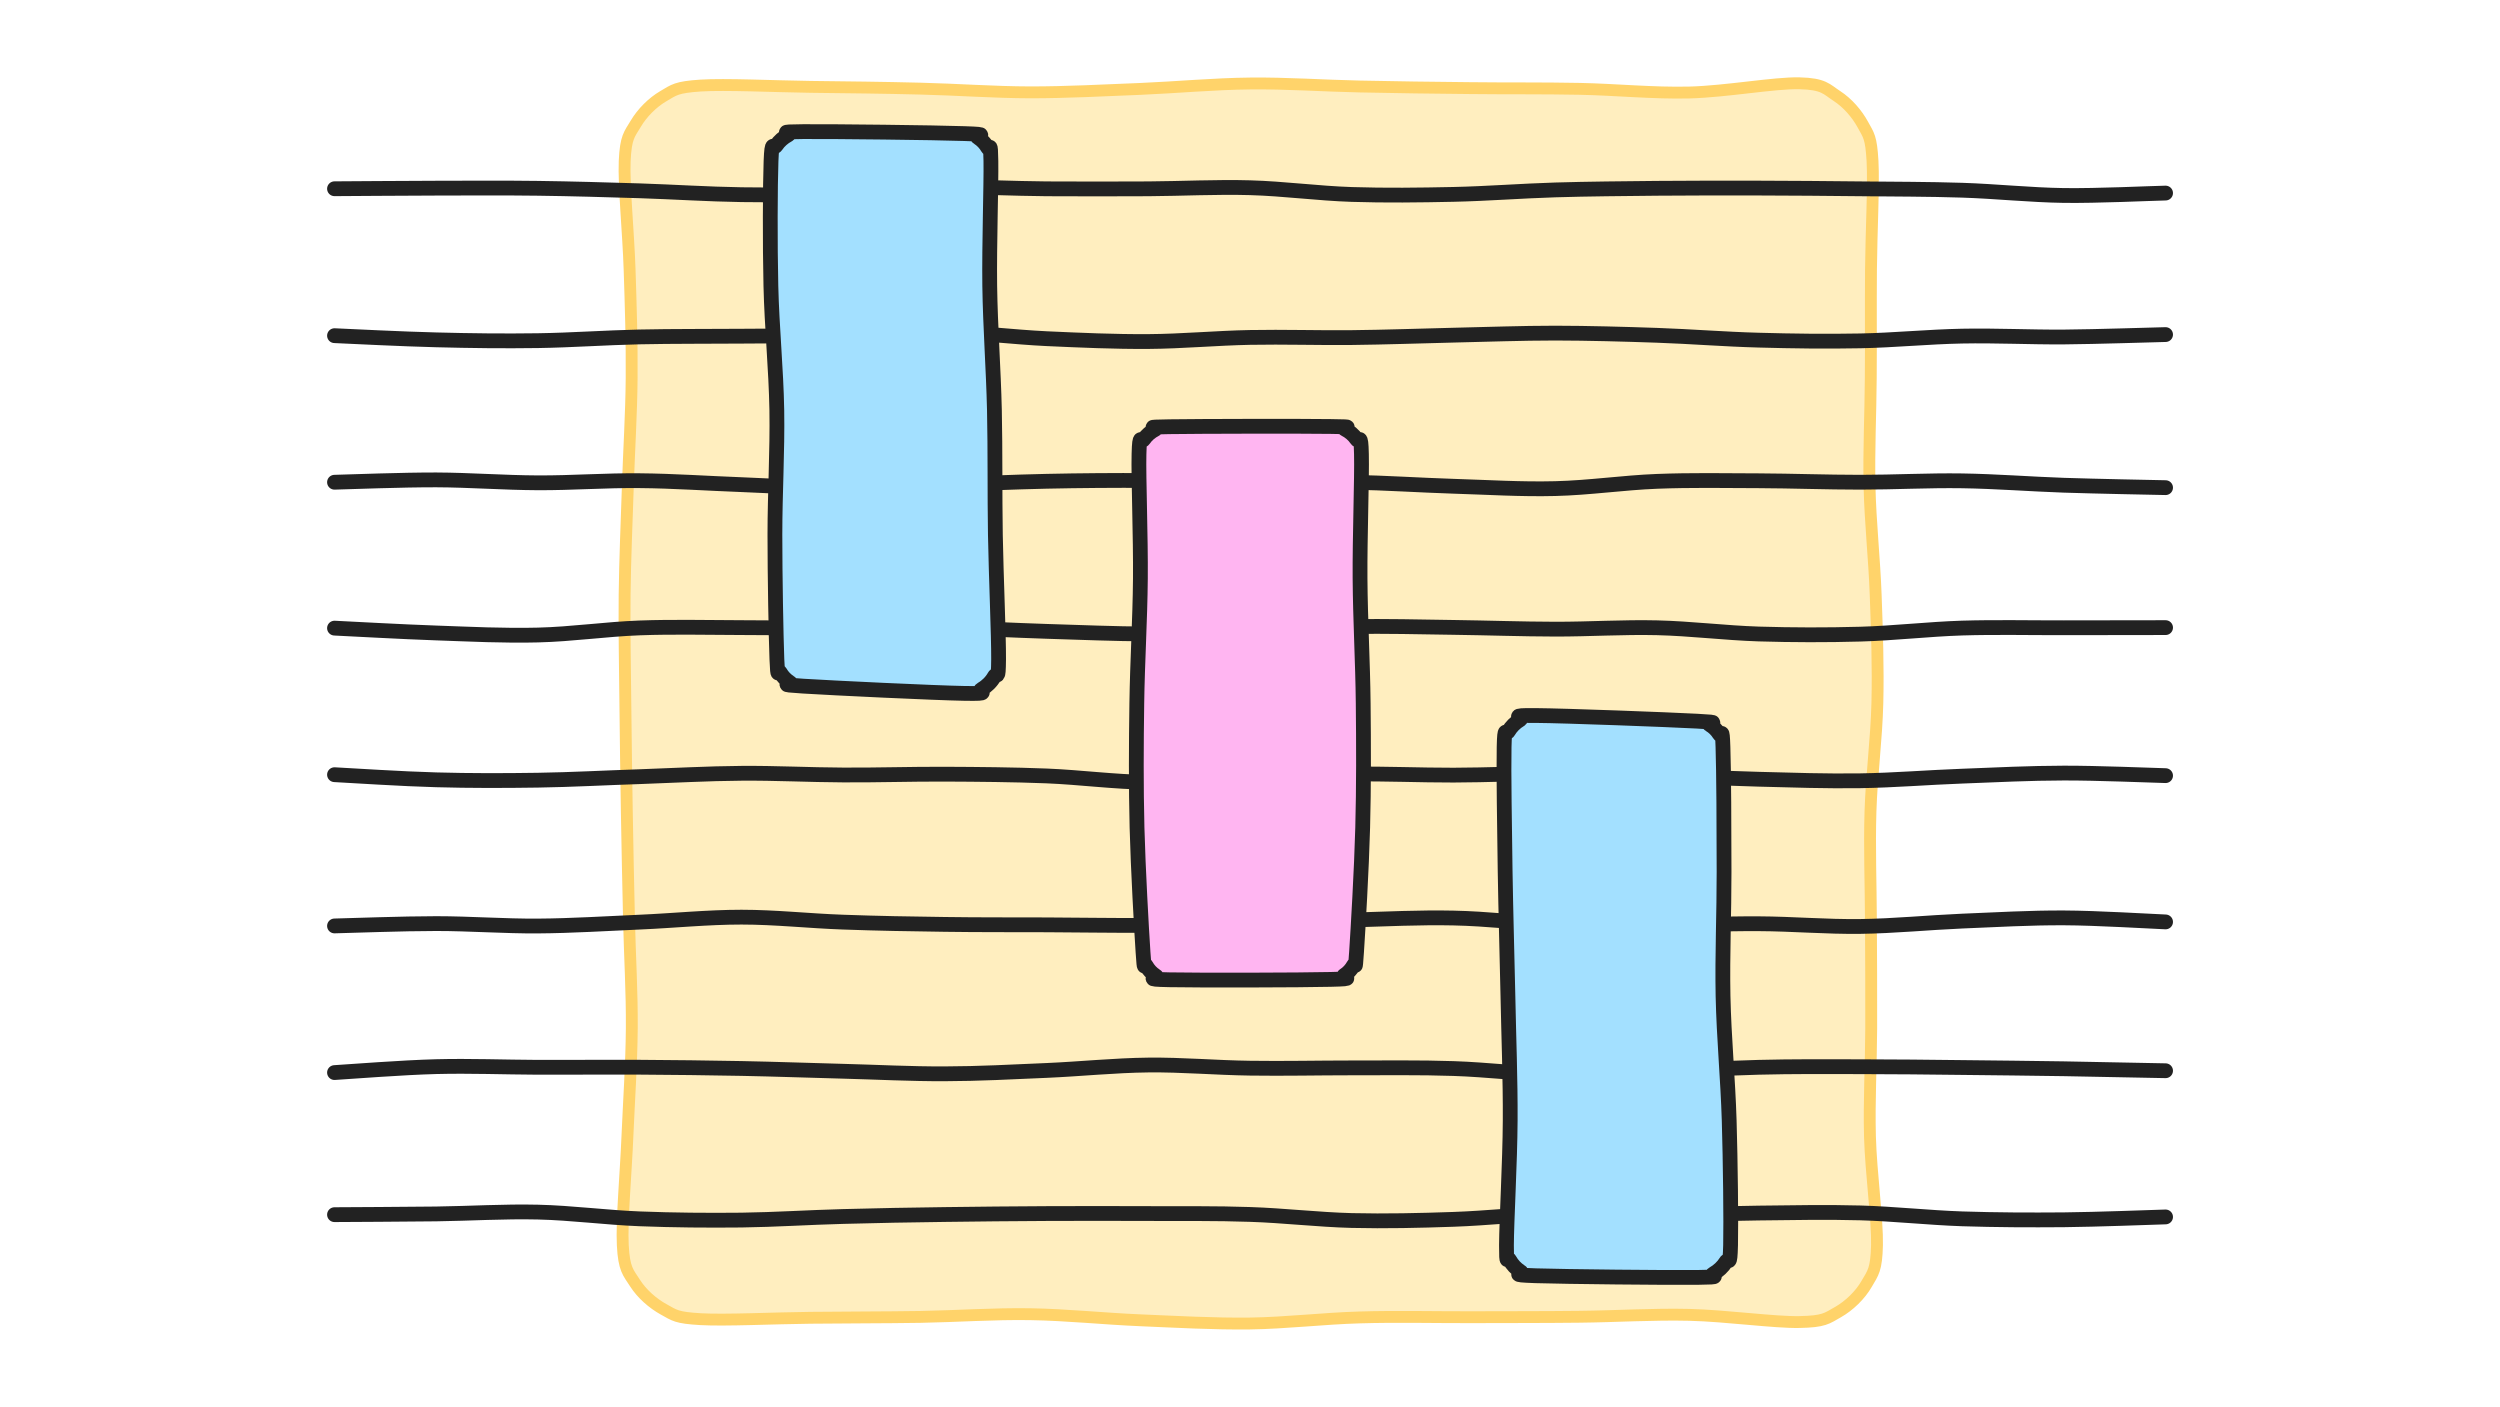
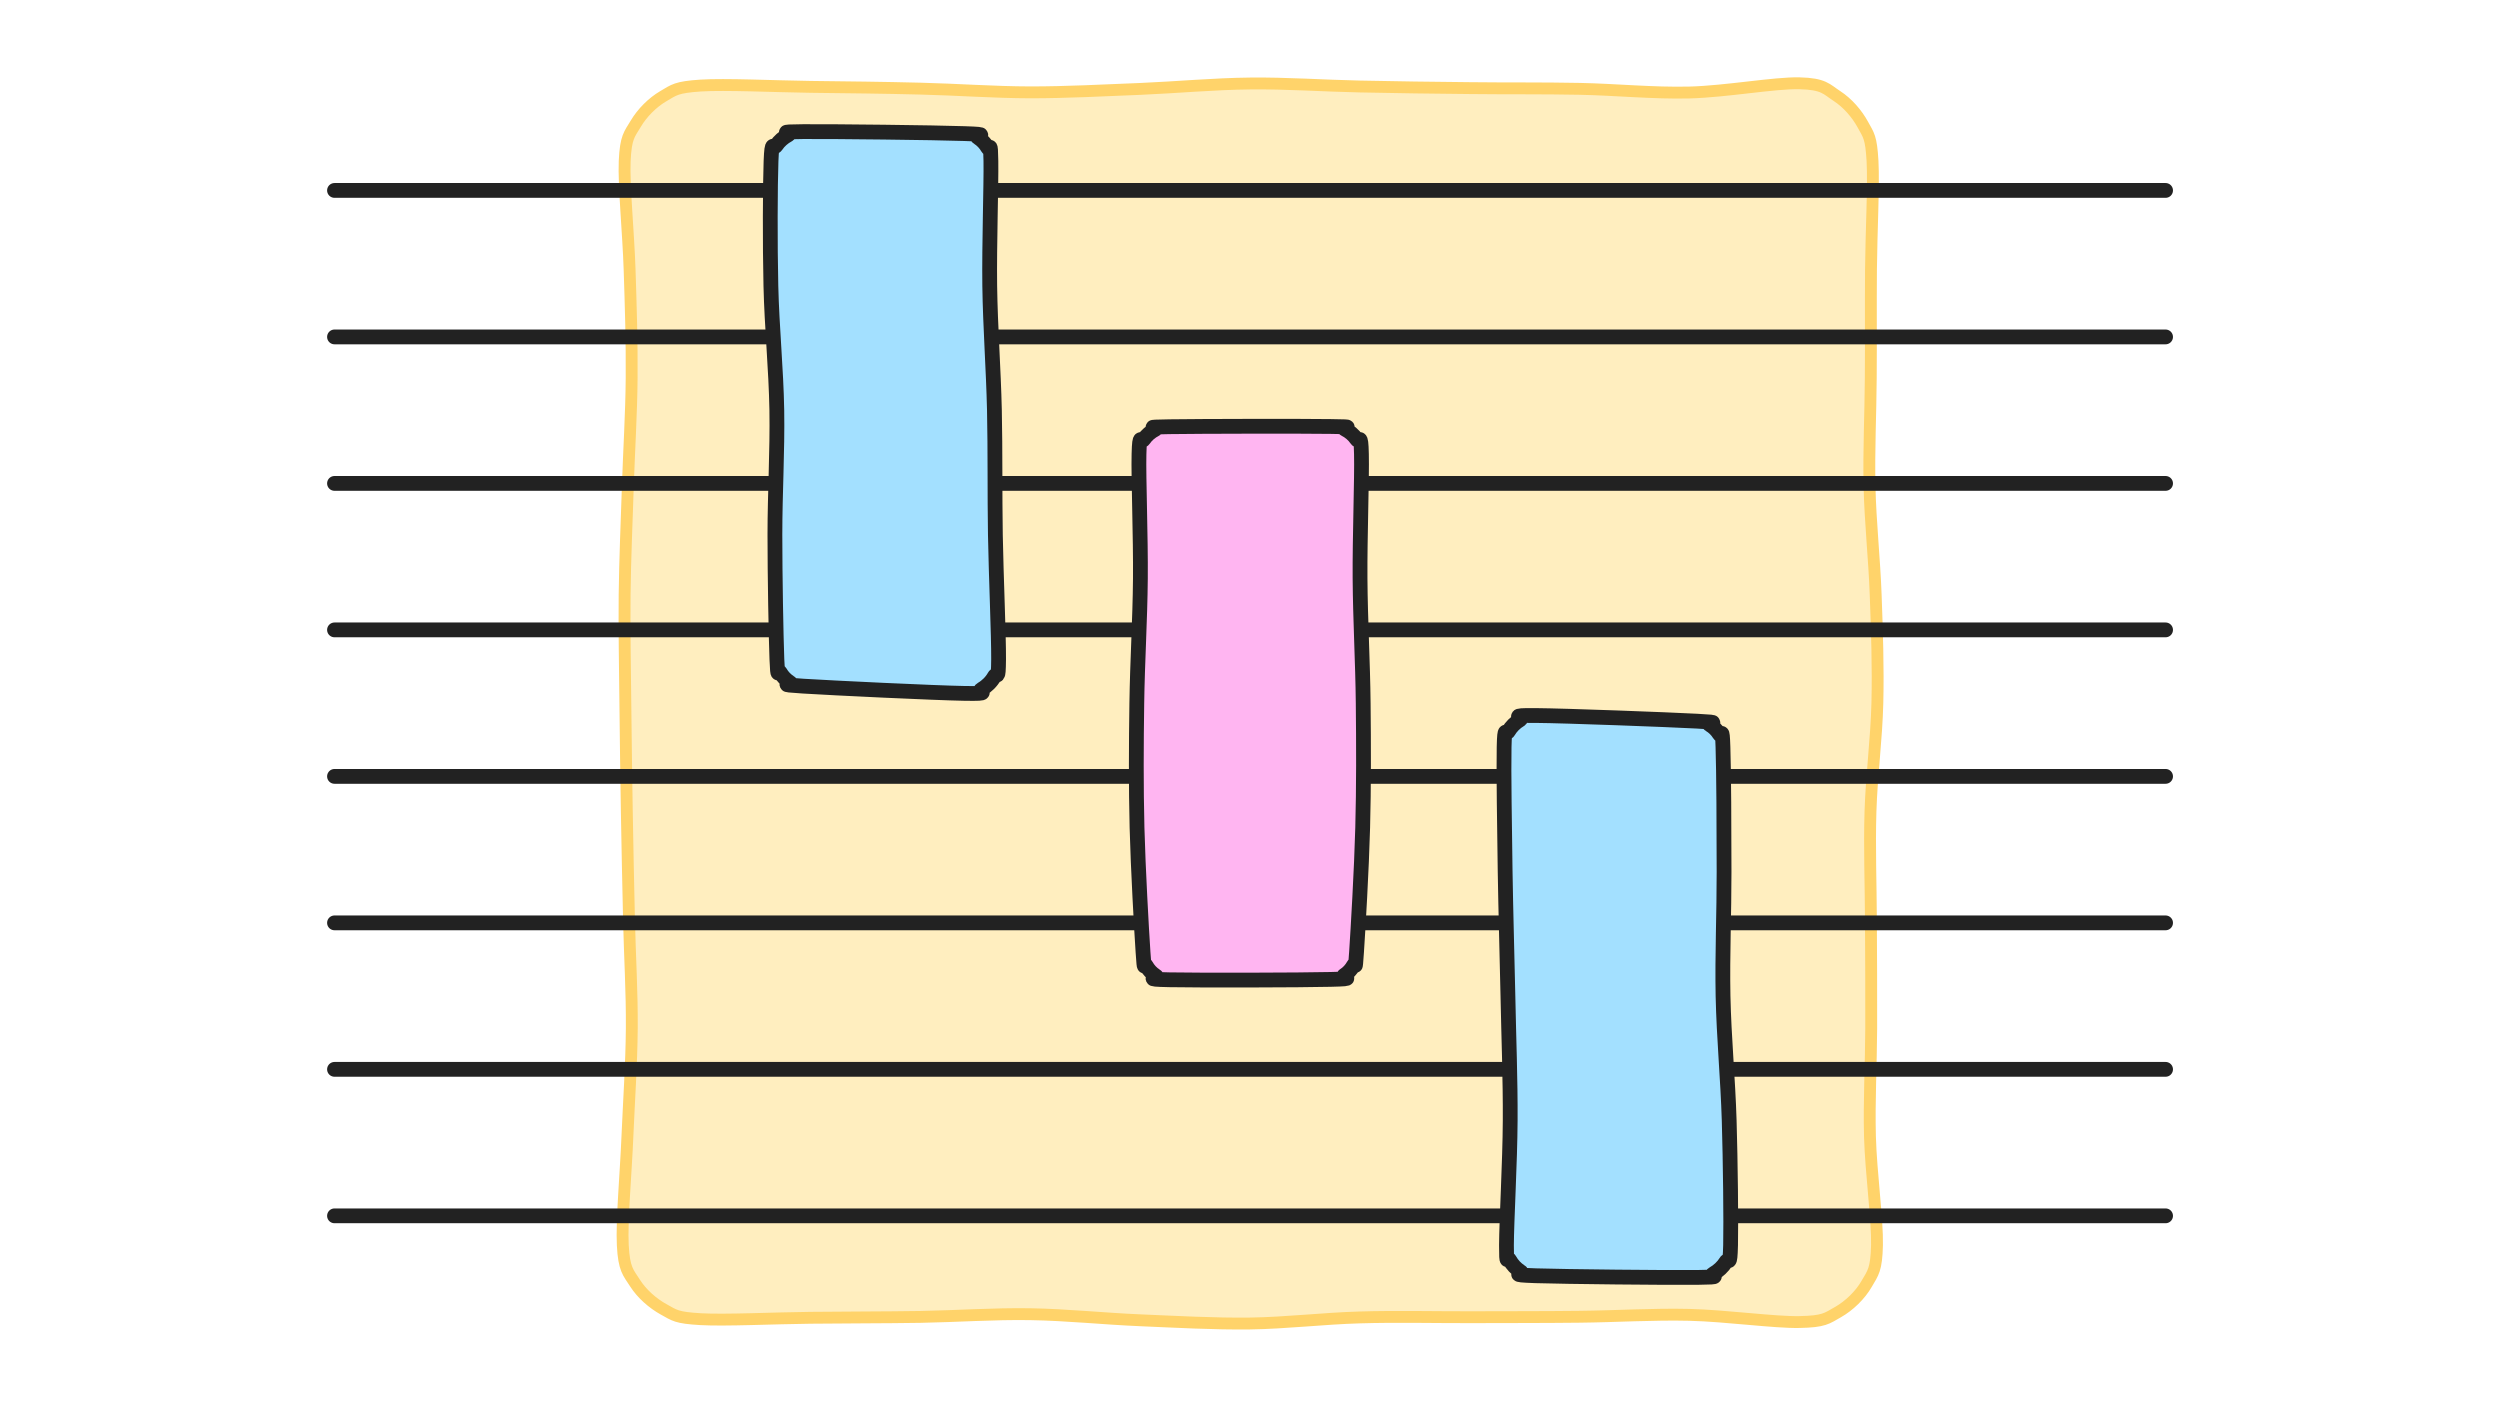
<svg xmlns="http://www.w3.org/2000/svg" viewBox="-45.67 -26 341.33 192" width="341.33" height="192">
  <g stroke-linecap="round" stroke-linejoin="round">
    <path d="M205.13,-12.89C206.58,-11.95 207.85,-10.48 208.66,-9C209.47,-7.52 209.8,-7.3 209.99,-4C210.17,-0.7 209.82,5.87 209.78,10.8C209.74,15.73 209.79,20.67 209.75,25.6C209.72,30.53 209.47,35.47 209.58,40.4C209.69,45.33 210.24,50.27 210.42,55.2C210.6,60.13 210.77,65.07 210.65,70C210.53,74.93 209.86,79.87 209.71,84.8C209.56,89.73 209.75,94.67 209.77,99.6C209.79,104.53 209.83,109.47 209.81,114.4C209.79,119.33 209.51,124.27 209.64,129.2C209.78,134.13 210.68,140.65 210.6,144C210.52,147.35 210.07,147.78 209.18,149.3C208.3,150.83 206.81,152.27 205.28,153.14C203.75,154.01 203.38,154.44 200,154.5C196.62,154.57 190,153.64 185,153.52C180,153.4 175,153.73 170,153.78C165,153.84 160,153.82 155,153.84C150,153.85 145,153.72 140,153.87C135,154.01 130,154.63 125,154.7C120,154.76 115,154.47 110,154.26C105,154.05 100,153.51 95,153.43C90,153.35 85,153.71 80,153.8C75,153.88 70,153.86 65,153.92C60,153.97 53.34,154.3 50,154.11C46.66,153.92 46.43,153.59 44.94,152.77C43.44,151.94 41.96,150.64 41.03,149.18C40.1,147.72 39.53,147.33 39.36,144C39.19,140.67 39.79,134.13 39.99,129.2C40.2,124.27 40.55,119.33 40.59,114.4C40.63,109.47 40.32,104.53 40.21,99.6C40.1,94.67 39.99,89.73 39.91,84.8C39.83,79.87 39.76,74.93 39.71,70C39.66,65.07 39.56,60.13 39.61,55.2C39.67,50.27 39.89,45.33 40.05,40.4C40.21,35.47 40.53,30.53 40.57,25.6C40.61,20.67 40.45,15.73 40.29,10.8C40.13,5.87 39.48,-0.68 39.62,-4C39.77,-7.32 40.26,-7.64 41.14,-9.12C42.01,-10.59 43.41,-12 44.88,-12.86C46.36,-13.73 46.65,-14.1 50,-14.32C53.35,-14.53 60,-14.21 65,-14.14C70,-14.08 75,-14.03 80,-13.9C85,-13.78 90,-13.4 95,-13.39C100,-13.39 105,-13.66 110,-13.86C115,-14.07 120,-14.55 125,-14.6C130,-14.66 135,-14.29 140,-14.19C145,-14.08 150,-14.02 155,-13.97C160,-13.91 165,-13.97 170,-13.87C175,-13.77 180,-13.25 185,-13.37C190,-13.5 196.64,-14.71 200,-14.63C203.36,-14.55 203.69,-13.83 205.13,-12.89Z" fill="#FFEEBF" stroke="#FFD36A" stroke-width="1.62" />
-     <path d="M0,-0.23C2.31,-0.24 9.26,-0.3 13.89,-0.31C18.52,-0.32 23.15,-0.35 27.78,-0.29C32.41,-0.23 37.04,-0.09 41.67,0.05C46.3,0.2 50.93,0.51 55.56,0.58C60.19,0.64 64.81,0.61 69.44,0.44C74.07,0.28 78.7,-0.31 83.33,-0.42C87.96,-0.53 92.59,-0.25 97.22,-0.22C101.85,-0.19 106.48,-0.2 111.11,-0.22C115.74,-0.25 120.37,-0.5 125,-0.37C129.63,-0.24 134.26,0.4 138.89,0.55C143.52,0.7 148.15,0.64 152.78,0.54C157.41,0.44 162.04,0.07 166.67,-0.07C171.3,-0.21 175.93,-0.24 180.56,-0.29C185.19,-0.33 189.81,-0.33 194.44,-0.32C199.07,-0.31 203.7,-0.27 208.33,-0.22C212.96,-0.17 217.59,-0.18 222.22,-0.03C226.85,0.12 231.48,0.62 236.11,0.69C240.74,0.75 247.69,0.41 250,0.36" fill="none" stroke="#222222" stroke-width="2.02" />
-     <path d="M0,19.83C2.31,19.93 9.26,20.29 13.89,20.4C18.52,20.52 23.15,20.58 27.78,20.51C32.41,20.44 37.04,20.1 41.67,20C46.3,19.9 50.93,19.94 55.56,19.9C60.19,19.86 64.81,19.87 69.44,19.77C74.07,19.68 78.7,19.25 83.33,19.33C87.96,19.41 92.59,20.02 97.22,20.24C101.85,20.45 106.48,20.66 111.11,20.63C115.74,20.6 120.37,20.16 125,20.07C129.63,19.98 134.26,20.14 138.89,20.09C143.52,20.04 148.15,19.87 152.78,19.76C157.41,19.66 162.04,19.48 166.67,19.48C171.3,19.49 175.93,19.62 180.56,19.78C185.19,19.94 189.81,20.32 194.44,20.44C199.07,20.57 203.7,20.63 208.33,20.54C212.96,20.45 217.59,19.98 222.22,19.89C226.85,19.8 231.48,20.04 236.11,20.01C240.74,19.97 247.69,19.73 250,19.68" fill="none" stroke="#222222" stroke-width="2.02" />
-     <path d="M0,39.84C2.31,39.78 9.26,39.51 13.89,39.52C18.52,39.54 23.15,39.9 27.78,39.92C32.41,39.94 37.04,39.58 41.67,39.63C46.3,39.67 50.93,40 55.56,40.17C60.19,40.35 64.81,40.68 69.44,40.68C74.07,40.68 78.7,40.34 83.33,40.18C87.96,40.02 92.59,39.81 97.22,39.71C101.85,39.61 106.48,39.58 111.11,39.6C115.74,39.63 120.37,39.82 125,39.86C129.63,39.9 134.26,39.75 138.89,39.84C143.52,39.93 148.15,40.24 152.78,40.39C157.41,40.53 162.04,40.83 166.67,40.71C171.3,40.6 175.93,39.9 180.56,39.72C185.19,39.54 189.81,39.62 194.44,39.64C199.07,39.66 203.7,39.84 208.33,39.84C212.96,39.84 217.59,39.58 222.22,39.65C226.85,39.72 231.48,40.09 236.11,40.25C240.74,40.4 247.69,40.53 250,40.58" fill="none" stroke="#222222" stroke-width="2.02" />
-     <path d="M0,59.76C2.31,59.87 9.26,60.26 13.89,60.42C18.52,60.58 23.15,60.82 27.78,60.7C32.41,60.59 37.04,59.9 41.67,59.73C46.3,59.56 50.93,59.68 55.56,59.69C60.19,59.69 64.81,59.77 69.44,59.77C74.07,59.77 78.7,59.63 83.33,59.7C87.96,59.78 92.59,60.06 97.22,60.2C101.85,60.34 106.48,60.54 111.11,60.56C115.74,60.58 120.37,60.51 125,60.34C129.63,60.18 134.26,59.68 138.89,59.57C143.52,59.45 148.15,59.61 152.78,59.66C157.41,59.72 162.04,59.89 166.67,59.9C171.3,59.91 175.93,59.6 180.56,59.71C185.19,59.82 189.81,60.41 194.44,60.56C199.07,60.7 203.7,60.71 208.33,60.58C212.96,60.45 217.59,59.9 222.22,59.75C226.85,59.61 231.48,59.72 236.11,59.71C240.74,59.7 247.69,59.7 250,59.69" fill="none" stroke="#222222" stroke-width="2.02" />
-     <path d="M0,79.77C2.31,79.89 9.26,80.35 13.89,80.47C18.52,80.6 23.15,80.59 27.78,80.52C32.41,80.45 37.04,80.19 41.67,80.04C46.3,79.88 50.93,79.61 55.56,79.58C60.19,79.54 64.81,79.79 69.44,79.81C74.07,79.84 78.7,79.68 83.33,79.7C87.96,79.72 92.59,79.76 97.22,79.94C101.85,80.13 106.48,80.76 111.11,80.81C115.74,80.85 120.37,80.39 125,80.2C129.63,80.01 134.26,79.75 138.89,79.69C143.52,79.62 148.15,79.84 152.78,79.83C157.41,79.82 162.04,79.59 166.67,79.6C171.3,79.6 175.93,79.73 180.56,79.87C185.19,80 189.81,80.27 194.44,80.39C199.07,80.51 203.7,80.67 208.33,80.6C212.96,80.53 217.59,80.14 222.22,79.97C226.85,79.79 231.48,79.56 236.11,79.55C240.74,79.54 247.69,79.84 250,79.9" fill="none" stroke="#222222" stroke-width="2.02" />
-     <path d="M0,100.42C2.31,100.37 9.26,100.1 13.89,100.1C18.52,100.1 23.15,100.46 27.78,100.43C32.41,100.4 37.04,100.1 41.67,99.9C46.3,99.7 50.93,99.22 55.56,99.22C60.19,99.22 64.81,99.74 69.44,99.9C74.07,100.07 78.7,100.15 83.33,100.21C87.96,100.28 92.59,100.25 97.22,100.27C101.85,100.29 106.48,100.37 111.11,100.35C115.74,100.32 120.37,100.25 125,100.12C129.63,100 134.26,99.74 138.89,99.61C143.52,99.48 148.15,99.24 152.78,99.34C157.41,99.43 162.04,100.02 166.67,100.19C171.3,100.36 175.93,100.35 180.56,100.34C185.19,100.33 189.81,100.09 194.44,100.12C199.07,100.14 203.7,100.55 208.33,100.49C212.96,100.43 217.59,99.96 222.22,99.76C226.85,99.57 231.48,99.3 236.11,99.32C240.74,99.34 247.69,99.78 250,99.87" fill="none" stroke="#222222" stroke-width="2.02" />
-     <path d="M0,120.44C2.31,120.3 9.26,119.75 13.89,119.63C18.52,119.51 23.15,119.7 27.78,119.72C32.41,119.73 37.04,119.69 41.67,119.71C46.3,119.74 50.93,119.79 55.56,119.88C60.19,119.97 64.81,120.14 69.44,120.26C74.07,120.38 78.7,120.63 83.33,120.61C87.96,120.6 92.59,120.35 97.22,120.15C101.85,119.95 106.48,119.46 111.11,119.41C115.74,119.36 120.37,119.78 125,119.84C129.63,119.91 134.26,119.8 138.89,119.8C143.52,119.81 148.15,119.73 152.78,119.89C157.41,120.04 162.04,120.64 166.67,120.71C171.3,120.79 175.93,120.49 180.56,120.32C185.19,120.16 189.81,119.83 194.44,119.72C199.07,119.6 203.7,119.63 208.33,119.64C212.96,119.64 217.59,119.7 222.22,119.75C226.85,119.8 231.48,119.85 236.11,119.92C240.74,120 247.69,120.15 250,120.19" fill="none" stroke="#222222" stroke-width="2.02" />
-     <path d="M0,139.84C2.31,139.82 9.26,139.8 13.89,139.74C18.52,139.68 23.15,139.38 27.78,139.49C32.41,139.6 37.04,140.23 41.67,140.41C46.3,140.59 50.93,140.63 55.56,140.58C60.19,140.52 64.81,140.21 69.44,140.09C74.07,139.96 78.7,139.88 83.33,139.82C87.96,139.75 92.59,139.72 97.22,139.69C101.85,139.67 106.48,139.67 111.11,139.69C115.74,139.71 120.37,139.65 125,139.81C129.63,139.96 134.26,140.52 138.89,140.64C143.52,140.75 148.15,140.64 152.78,140.48C157.41,140.32 162.04,139.78 166.67,139.69C171.3,139.6 175.93,139.94 180.56,139.92C185.19,139.91 189.81,139.67 194.44,139.62C199.07,139.57 203.7,139.47 208.33,139.6C212.96,139.73 217.59,140.25 222.22,140.41C226.85,140.56 231.48,140.58 236.11,140.54C240.74,140.49 247.69,140.22 250,140.15" fill="none" stroke="#222222" stroke-width="2.02" />
+     <path d="M0,0C2.31,0 9.26,0 13.89,0C18.52,0 23.15,0 27.78,0C32.41,0 37.04,0 41.67,0C46.3,0 50.93,0 55.56,0C60.19,0 64.81,0 69.44,0C74.07,0 78.7,0 83.33,0C87.96,0 92.59,0 97.22,0C101.85,0 106.48,0 111.11,0C115.74,0 120.37,0 125,0C129.63,0 134.26,0 138.89,0C143.52,0 148.15,0 152.78,0C157.41,0 162.04,0 166.67,0C171.3,0 175.93,0 180.56,0C185.19,0 189.81,0 194.44,0C199.07,0 203.7,0 208.33,0C212.96,0 217.59,0 222.22,0C226.85,0 231.48,0 236.11,0C240.74,0 247.69,0 250,0" fill="none" stroke="#222222" stroke-width="2.02" />
+     <path d="M0,20C2.31,20 9.26,20 13.89,20C18.52,20 23.15,20 27.78,20C32.41,20 37.04,20 41.67,20C46.3,20 50.93,20 55.56,20C60.19,20 64.81,20 69.44,20C74.07,20 78.7,20 83.33,20C87.96,20 92.59,20 97.22,20C101.85,20 106.48,20 111.11,20C115.74,20 120.37,20 125,20C129.63,20 134.26,20 138.89,20C143.52,20 148.15,20 152.78,20C157.41,20 162.04,20 166.67,20C171.3,20 175.93,20 180.56,20C185.19,20 189.81,20 194.44,20C199.07,20 203.7,20 208.33,20C212.96,20 217.59,20 222.22,20C226.85,20 231.48,20 236.11,20C240.74,20 247.69,20 250,20" fill="none" stroke="#222222" stroke-width="2.02" />
+     <path d="M0,40C2.31,40 9.26,40 13.89,40C18.52,40 23.15,40 27.78,40C32.41,40 37.04,40 41.67,40C46.3,40 50.93,40 55.56,40C60.19,40 64.81,40 69.44,40C74.07,40 78.7,40 83.33,40C87.96,40 92.59,40 97.22,40C101.85,40 106.48,40 111.11,40C115.74,40 120.37,40 125,40C129.63,40 134.26,40 138.89,40C143.52,40 148.15,40 152.78,40C157.41,40 162.04,40 166.67,40C171.3,40 175.93,40 180.56,40C185.19,40 189.81,40 194.44,40C199.07,40 203.7,40 208.33,40C212.96,40 217.59,40 222.22,40C226.85,40 231.48,40 236.11,40C240.74,40 247.69,40 250,40" fill="none" stroke="#222222" stroke-width="2.02" />
+     <path d="M0,60C2.31,60 9.26,60 13.89,60C18.52,60 23.15,60 27.78,60C32.41,60 37.04,60 41.67,60C46.3,60 50.93,60 55.56,60C60.19,60 64.81,60 69.44,60C74.07,60 78.7,60 83.33,60C87.96,60 92.59,60 97.22,60C101.85,60 106.48,60 111.11,60C115.74,60 120.37,60 125,60C129.63,60 134.26,60 138.89,60C143.52,60 148.15,60 152.78,60C157.41,60 162.04,60 166.67,60C171.3,60 175.93,60 180.56,60C185.19,60 189.81,60 194.44,60C199.07,60 203.7,60 208.33,60C212.96,60 217.59,60 222.22,60C226.85,60 231.48,60 236.11,60C240.74,60 247.69,60 250,60" fill="none" stroke="#222222" stroke-width="2.02" />
+     <path d="M0,80C2.31,80 9.26,80 13.89,80C18.52,80 23.15,80 27.78,80C32.41,80 37.04,80 41.67,80C46.3,80 50.93,80 55.56,80C60.19,80 64.81,80 69.44,80C74.07,80 78.7,80 83.33,80C87.96,80 92.59,80 97.22,80C101.85,80 106.48,80 111.11,80C115.74,80 120.37,80 125,80C129.63,80 134.26,80 138.89,80C143.52,80 148.15,80 152.78,80C157.41,80 162.04,80 166.67,80C171.3,80 175.93,80 180.56,80C185.19,80 189.81,80 194.44,80C199.07,80 203.7,80 208.33,80C212.96,80 217.59,80 222.22,80C226.85,80 231.48,80 236.11,80C240.74,80 247.69,80 250,80" fill="none" stroke="#222222" stroke-width="2.02" />
+     <path d="M0,100C2.31,100 9.26,100 13.89,100C18.52,100 23.15,100 27.78,100C32.41,100 37.04,100 41.67,100C46.3,100 50.93,100 55.56,100C60.19,100 64.81,100 69.44,100C74.07,100 78.7,100 83.33,100C87.96,100 92.59,100 97.22,100C101.85,100 106.48,100 111.11,100C115.74,100 120.37,100 125,100C129.63,100 134.26,100 138.89,100C143.52,100 148.15,100 152.78,100C157.41,100 162.04,100 166.67,100C171.3,100 175.93,100 180.56,100C185.19,100 189.81,100 194.44,100C199.07,100 203.7,100 208.33,100C212.96,100 217.59,100 222.22,100C226.85,100 231.48,100 236.11,100C240.74,100 247.69,100 250,100" fill="none" stroke="#222222" stroke-width="2.02" />
+     <path d="M0,120C2.31,120 9.26,120 13.89,120C18.52,120 23.15,120 27.78,120C32.41,120 37.04,120 41.67,120C46.3,120 50.93,120 55.56,120C60.19,120 64.81,120 69.44,120C74.07,120 78.7,120 83.33,120C87.96,120 92.59,120 97.22,120C101.85,120 106.48,120 111.11,120C115.74,120 120.37,120 125,120C129.63,120 134.26,120 138.89,120C143.52,120 148.15,120 152.78,120C157.41,120 162.04,120 166.67,120C171.3,120 175.93,120 180.56,120C185.19,120 189.81,120 194.44,120C199.07,120 203.7,120 208.33,120C212.96,120 217.59,120 222.22,120C226.85,120 231.48,120 236.11,120C240.74,120 247.69,120 250,120" fill="none" stroke="#222222" stroke-width="2.02" />
+     <path d="M0,140C2.31,140 9.26,140 13.89,140C18.52,140 23.15,140 27.78,140C32.41,140 37.04,140 41.67,140C46.3,140 50.93,140 55.56,140C60.19,140 64.81,140 69.44,140C74.07,140 78.7,140 83.33,140C87.96,140 92.59,140 97.22,140C101.85,140 106.48,140 111.11,140C115.74,140 120.37,140 125,140C129.63,140 134.26,140 138.89,140C143.52,140 148.15,140 152.78,140C157.41,140 162.04,140 166.67,140C171.3,140 175.93,140 180.56,140C185.19,140 189.81,140 194.44,140C199.07,140 203.7,140 208.33,140C212.96,140 217.59,140 222.22,140C226.85,140 231.48,140 236.11,140C240.74,140 247.69,140 250,140" fill="none" stroke="#222222" stroke-width="2.02" />
    <path d="M87.86,-7.22C88.39,-6.9 88.89,-6.37 89.18,-5.84C89.48,-5.3 89.57,-7.14 89.62,-4C89.67,-0.86 89.39,7.33 89.46,13C89.54,18.67 89.97,24.33 90.1,30C90.22,35.67 90.14,41.33 90.23,47C90.33,52.67 90.69,60.77 90.67,64C90.64,67.23 90.48,65.68 90.09,66.36C89.71,67.05 89.05,67.71 88.36,68.1C87.68,68.48 90.06,68.74 86,68.67C81.94,68.6 67.97,67.93 64,67.68C60.03,67.43 62.69,67.48 62.17,67.17C61.65,66.86 61.15,66.34 60.86,65.81C60.56,65.29 60.53,67.14 60.4,64C60.28,60.86 60.13,52.67 60.13,47C60.13,41.33 60.48,35.67 60.39,30C60.29,24.33 59.71,18.67 59.58,13C59.45,7.33 59.48,-0.81 59.6,-4C59.72,-7.19 59.92,-5.53 60.31,-6.13C60.7,-6.73 61.32,-7.26 61.93,-7.58C62.55,-7.89 59.99,-8 64,-8.03C68.01,-8.06 82.02,-7.9 86,-7.76C89.98,-7.63 87.33,-7.54 87.86,-7.22Z" fill="#A3E0FF" stroke="#222222" stroke-width="2.02" />
    <path d="M137.97,32.6C138.55,32.88 139.16,33.39 139.54,33.96C139.91,34.52 140.14,32.83 140.21,36C140.29,39.17 139.98,47.33 140.02,53C140.06,58.67 140.39,64.33 140.45,70C140.51,75.67 140.53,81.33 140.38,87C140.23,92.67 139.75,100.87 139.54,104C139.33,107.13 139.41,105.27 139.13,105.8C138.84,106.34 138.36,106.86 137.84,107.18C137.32,107.5 139.97,107.63 136,107.72C132.03,107.82 117.98,107.85 114,107.77C110.02,107.69 112.66,107.55 112.13,107.23C111.6,106.91 111.11,106.38 110.82,105.84C110.53,105.3 110.6,107.14 110.39,104C110.18,100.86 109.72,92.67 109.57,87C109.43,81.33 109.46,75.67 109.54,70C109.62,64.33 109.98,58.67 110.03,53C110.08,47.33 109.76,39.17 109.84,36C109.92,32.83 110.13,34.54 110.5,33.98C110.87,33.42 111.47,32.92 112.05,32.63C112.64,32.34 110.01,32.33 114,32.26C117.99,32.2 132.01,32.17 136,32.23C139.99,32.28 137.38,32.31 137.97,32.6Z" fill="#FFB5F1" stroke="#222222" stroke-width="2.02" />
    <path d="M187.76,72.94C188.28,73.24 188.77,73.72 189.07,74.23C189.37,74.74 189.47,72.87 189.57,76C189.68,79.13 189.72,87.33 189.72,93C189.73,98.67 189.47,104.33 189.58,110C189.7,115.67 190.25,121.33 190.42,127C190.59,132.67 190.68,140.79 190.61,144C190.53,147.21 190.36,145.64 189.97,146.29C189.57,146.94 188.92,147.55 188.26,147.91C187.6,148.26 190.04,148.36 186,148.41C181.96,148.45 168.01,148.31 164,148.18C159.99,148.04 162.51,147.95 161.92,147.6C161.33,147.24 160.78,146.64 160.46,146.05C160.14,145.45 160,147.17 160.01,144C160.02,140.83 160.49,132.67 160.52,127C160.55,121.33 160.32,115.67 160.21,110C160.09,104.33 159.92,98.67 159.83,93C159.75,87.33 159.62,79.19 159.69,76C159.76,72.81 159.92,74.47 160.28,73.85C160.64,73.23 161.23,72.64 161.85,72.28C162.47,71.92 159.98,71.65 164,71.69C168.02,71.72 182.04,72.25 186,72.46C189.96,72.67 187.25,72.65 187.76,72.94Z" fill="#A3E0FF" stroke="#222222" stroke-width="2.02" />
  </g>
</svg>
